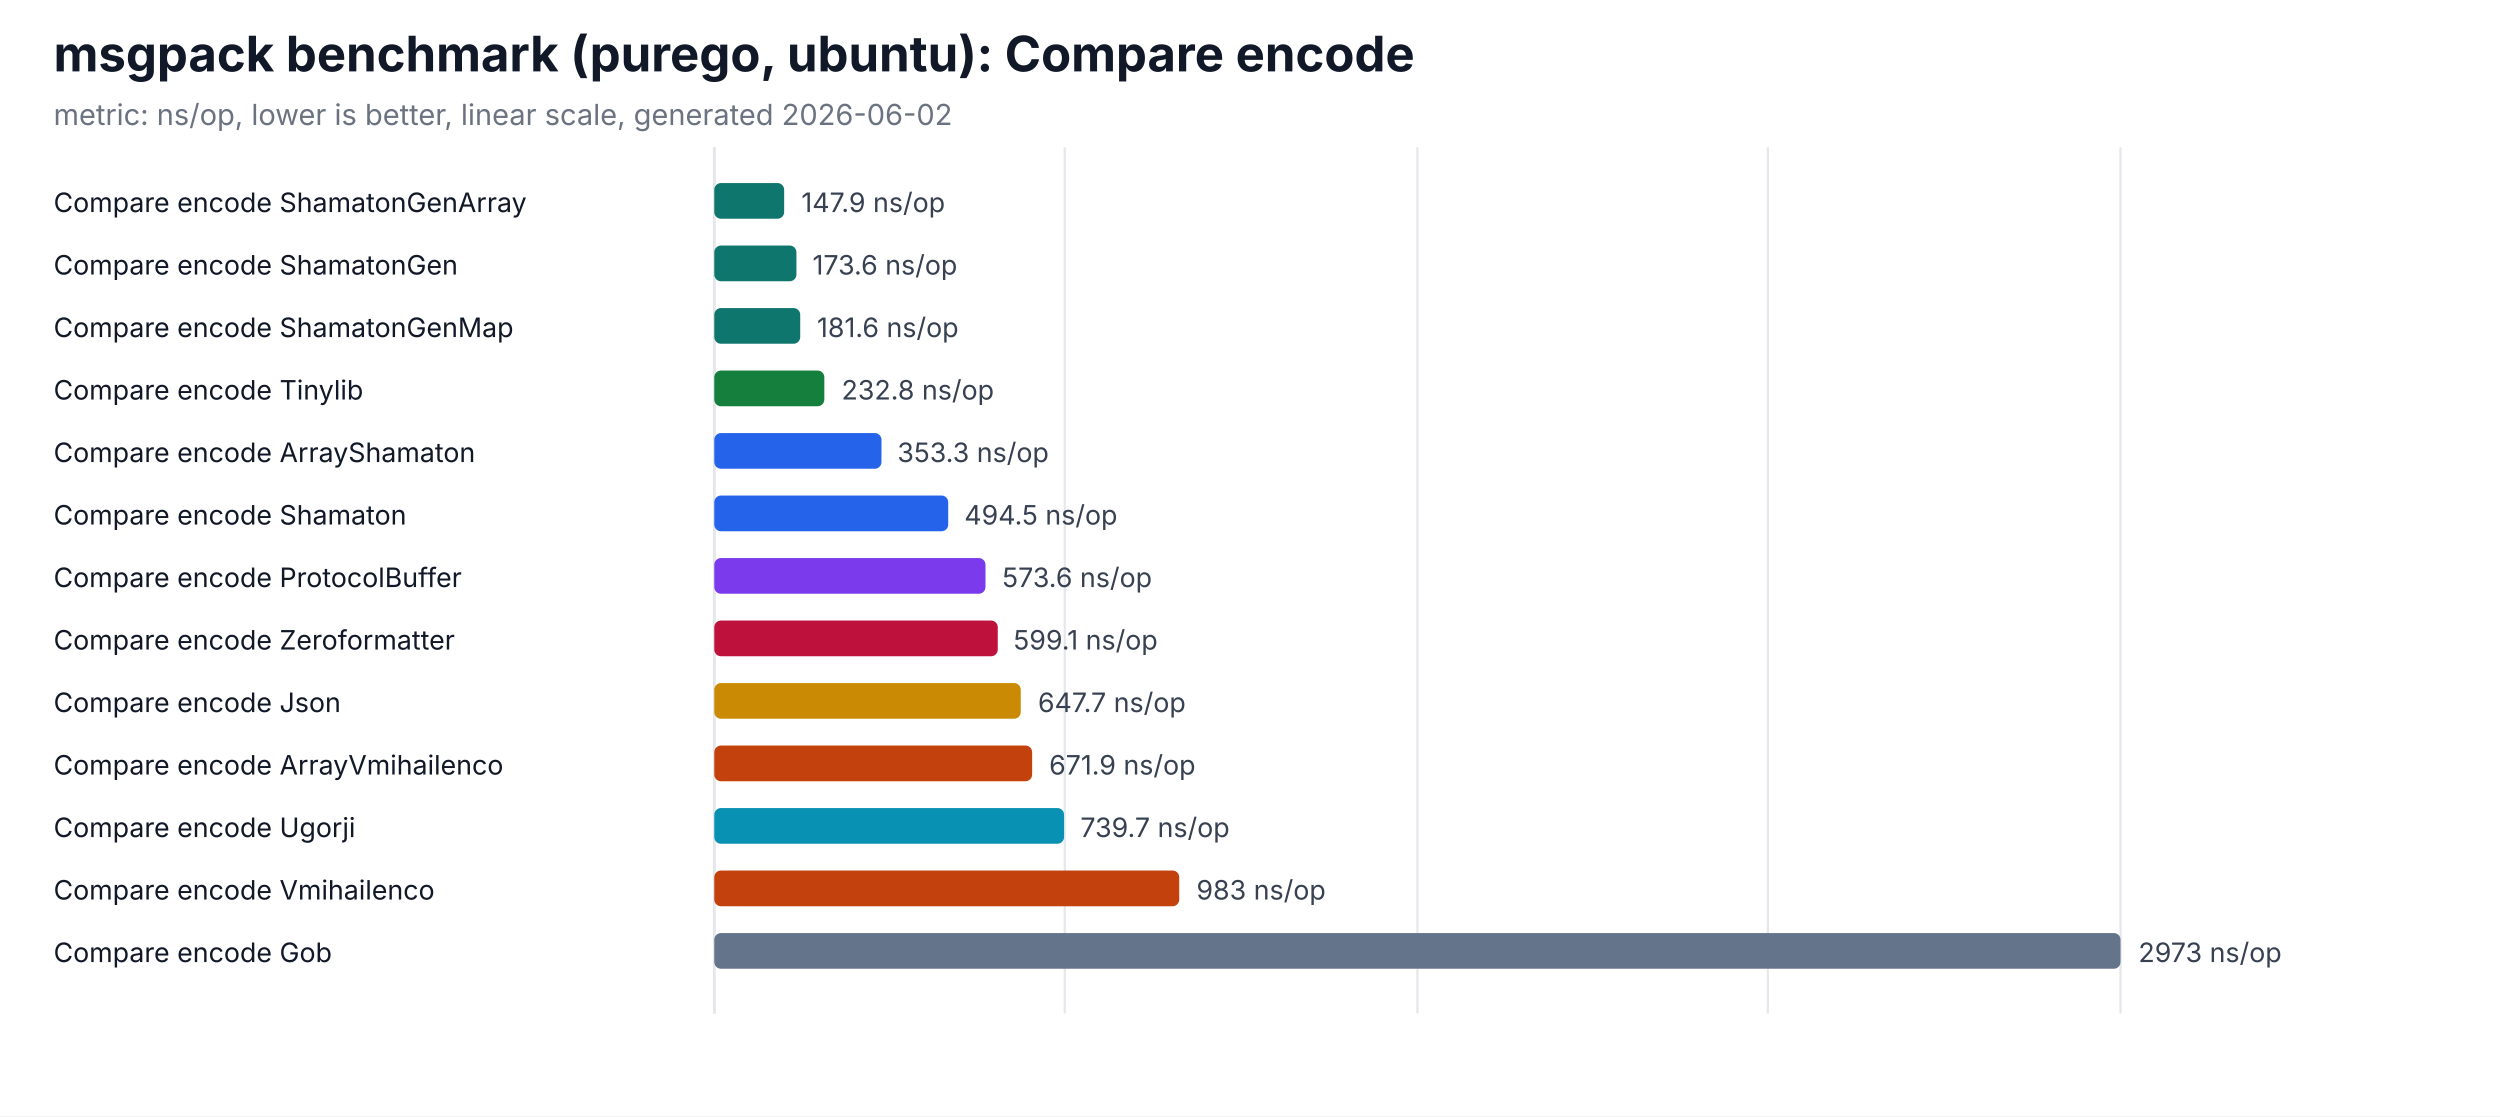
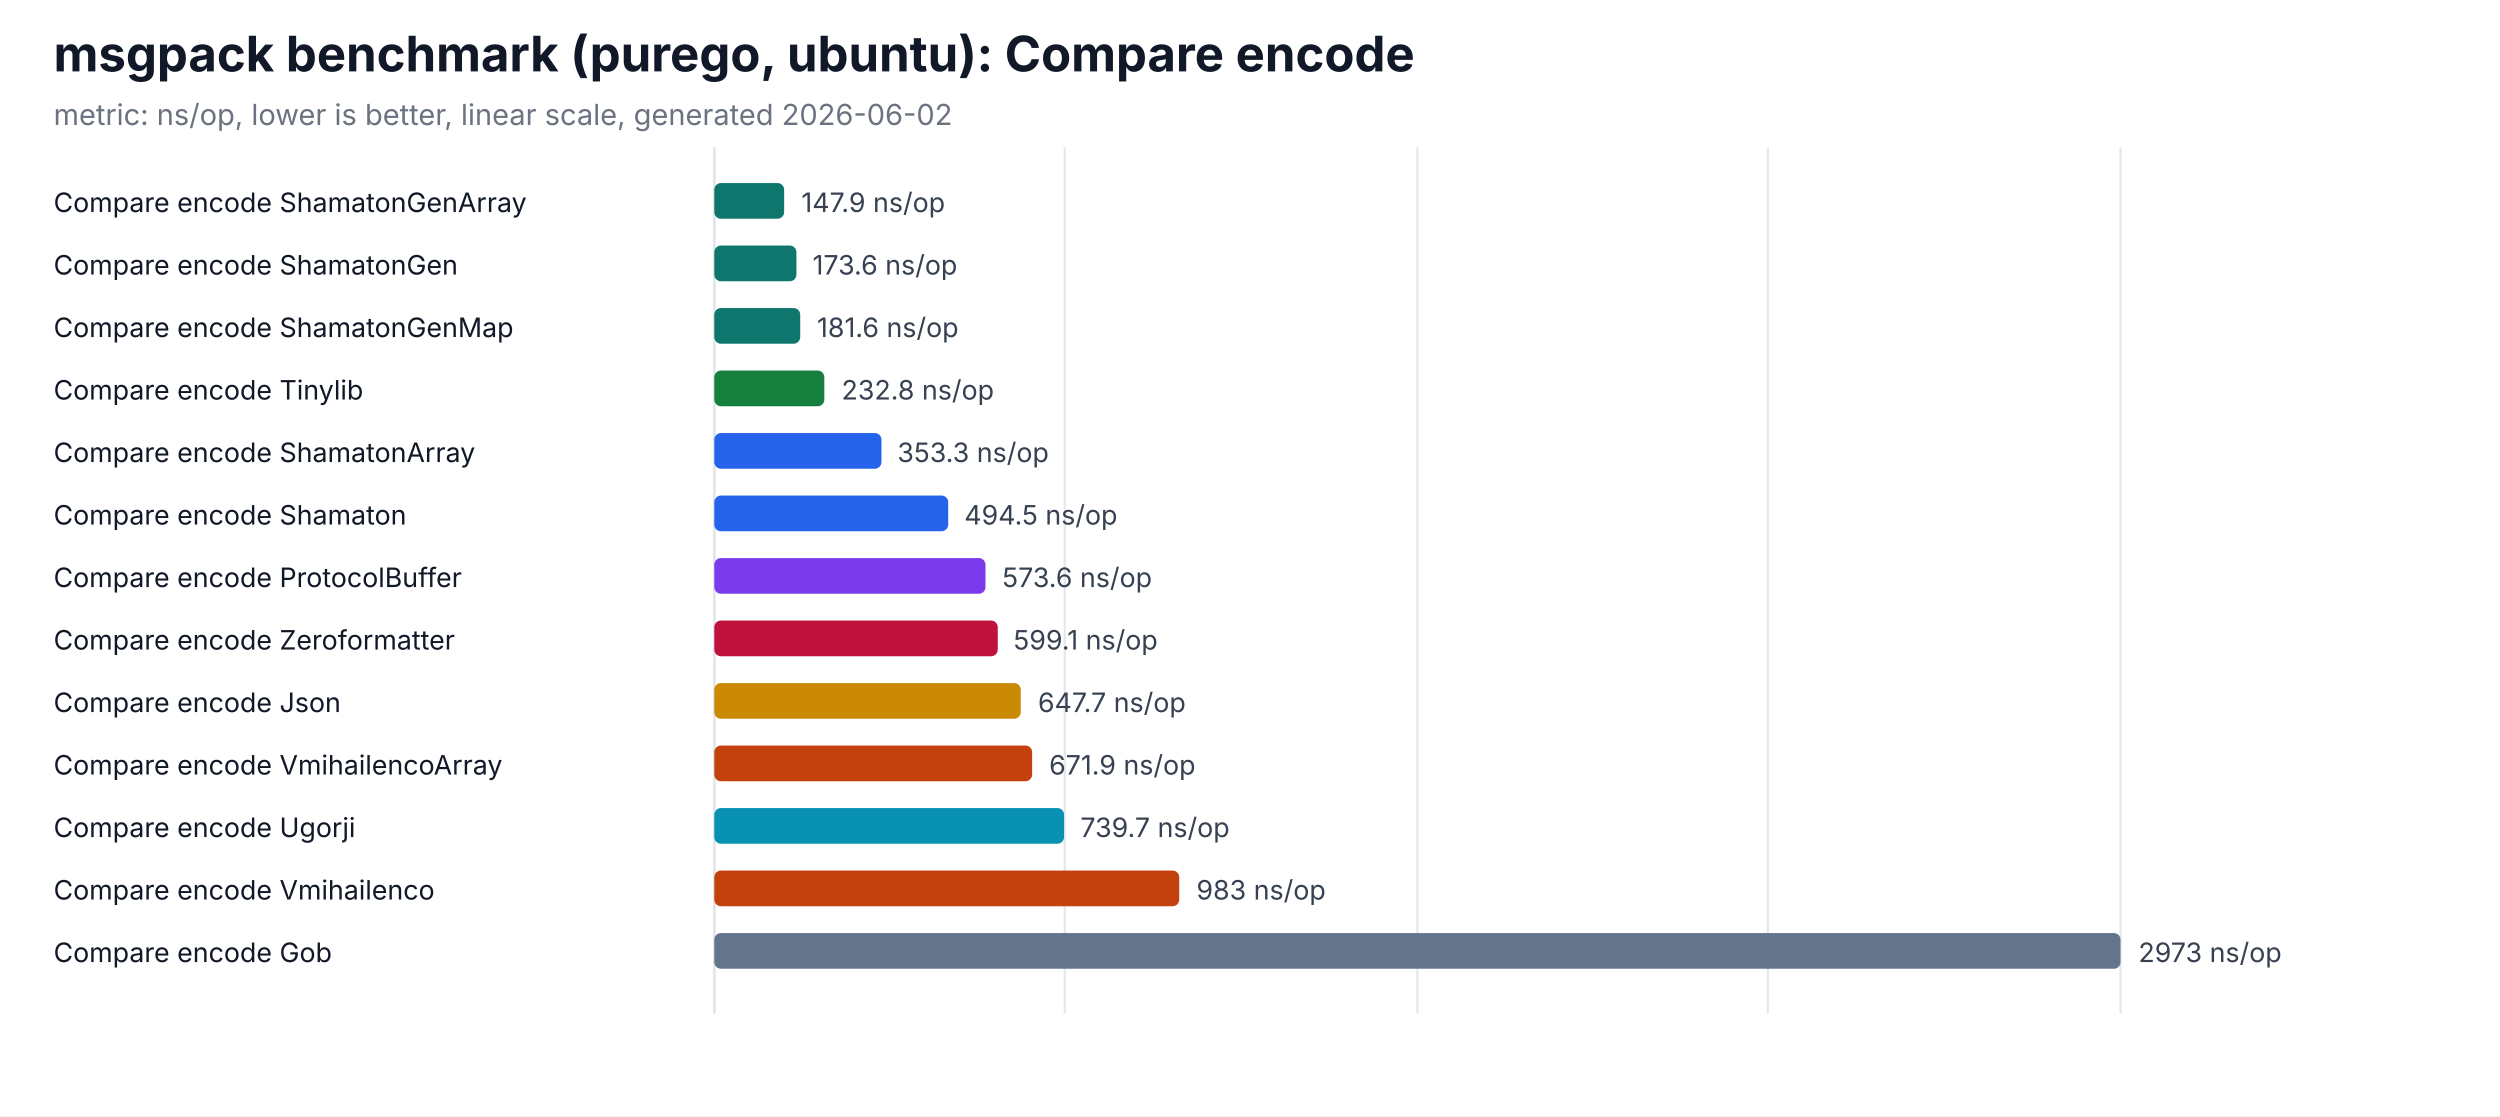
<svg xmlns="http://www.w3.org/2000/svg" width="1120" height="500" viewBox="0 0 1120 500" role="img" aria-label="msgpack benchmark (purego, ubuntu): Compare encode">
  <rect class="background" width="100%" height="100%" />
  <style>
svg{color-scheme:light dark}
.background{fill:#ffffff}
text{font-family:-apple-system,BlinkMacSystemFont,"Segoe UI",sans-serif;fill:#111827}
.subtitle{fill:#6b7280;font-size:13px}
.label{font-size:12px}
.value{fill:#374151;font-size:12px}
.axis{stroke:#d1d5db;stroke-width:1}
.grid{stroke:#e5e7eb;stroke-width:1}
@media (prefers-color-scheme:dark){
.background{fill:#111827}
text{fill:#f9fafb}
.subtitle{fill:#9ca3af}
.value{fill:#d1d5db}
.axis{stroke:#4b5563}
.grid{stroke:#374151}
}
</style>
  <text x="24" y="32" font-size="22" font-weight="700">msgpack benchmark (purego, ubuntu): Compare encode</text>
  <text x="24" y="56" class="subtitle">metric: ns/op, lower is better, linear scale, generated 2026-06-02</text>
  <line x1="320" y1="66" x2="320" y2="454" class="axis" />
  <line x1="320" y1="66" x2="320" y2="454" class="grid" />
  <line x1="477" y1="66" x2="477" y2="454" class="grid" />
  <line x1="635" y1="66" x2="635" y2="454" class="grid" />
  <line x1="792" y1="66" x2="792" y2="454" class="grid" />
  <line x1="950" y1="66" x2="950" y2="454" class="grid" />
  <text x="24" y="95" class="label">Compare encode ShamatonGenArray</text>
  <rect x="320" y="82" width="31.3" height="16" rx="3" fill="#0f766e" />
  <text x="359" y="95" class="value">147.9 ns/op</text>
  <text x="24" y="123" class="label">Compare encode ShamatonGen</text>
  <rect x="320" y="110" width="36.8" height="16" rx="3" fill="#0f766e" />
  <text x="364" y="123" class="value">173.6 ns/op</text>
  <text x="24" y="151" class="label">Compare encode ShamatonGenMap</text>
  <rect x="320" y="138" width="38.5" height="16" rx="3" fill="#0f766e" />
  <text x="366" y="151" class="value">181.6 ns/op</text>
  <text x="24" y="179" class="label">Compare encode Tinylib</text>
  <rect x="320" y="166" width="49.3" height="16" rx="3" fill="#15803d" />
  <text x="377" y="179" class="value">232.8 ns/op</text>
-   <text x="24" y="207" class="label">Compare encode ArrayShamaton</text>
+   <text x="24" y="207" class="label">Compare encode ShamatonArray</text>
  <rect x="320" y="194" width="74.9" height="16" rx="3" fill="#2563eb" />
  <text x="402" y="207" class="value">353.3 ns/op</text>
  <text x="24" y="235" class="label">Compare encode Shamaton</text>
  <rect x="320" y="222" width="104.8" height="16" rx="3" fill="#2563eb" />
  <text x="432" y="235" class="value">494.5 ns/op</text>
  <text x="24" y="263" class="label">Compare encode ProtocolBuffer</text>
  <rect x="320" y="250" width="121.5" height="16" rx="3" fill="#7c3aed" />
  <text x="449" y="263" class="value">573.6 ns/op</text>
  <text x="24" y="291" class="label">Compare encode Zeroformatter</text>
  <rect x="320" y="278" width="127.0" height="16" rx="3" fill="#be123c" />
  <text x="454" y="291" class="value">599.1 ns/op</text>
  <text x="24" y="319" class="label">Compare encode Json</text>
  <rect x="320" y="306" width="137.3" height="16" rx="3" fill="#ca8a04" />
  <text x="465" y="319" class="value">647.7 ns/op</text>
-   <text x="24" y="347" class="label">Compare encode ArrayVmihailenco</text>
+   <text x="24" y="347" class="label">Compare encode VmihailencoArray</text>
  <rect x="320" y="334" width="142.4" height="16" rx="3" fill="#c2410c" />
  <text x="470" y="347" class="value">671.9 ns/op</text>
  <text x="24" y="375" class="label">Compare encode Ugorji</text>
  <rect x="320" y="362" width="156.7" height="16" rx="3" fill="#0891b2" />
  <text x="484" y="375" class="value">739.7 ns/op</text>
  <text x="24" y="403" class="label">Compare encode Vmihailenco</text>
  <rect x="320" y="390" width="208.3" height="16" rx="3" fill="#c2410c" />
  <text x="536" y="403" class="value">983 ns/op</text>
  <text x="24" y="431" class="label">Compare encode Gob</text>
  <rect x="320" y="418" width="630.0" height="16" rx="3" fill="#64748b" />
  <text x="958" y="431" class="value">2973 ns/op</text>
</svg>
